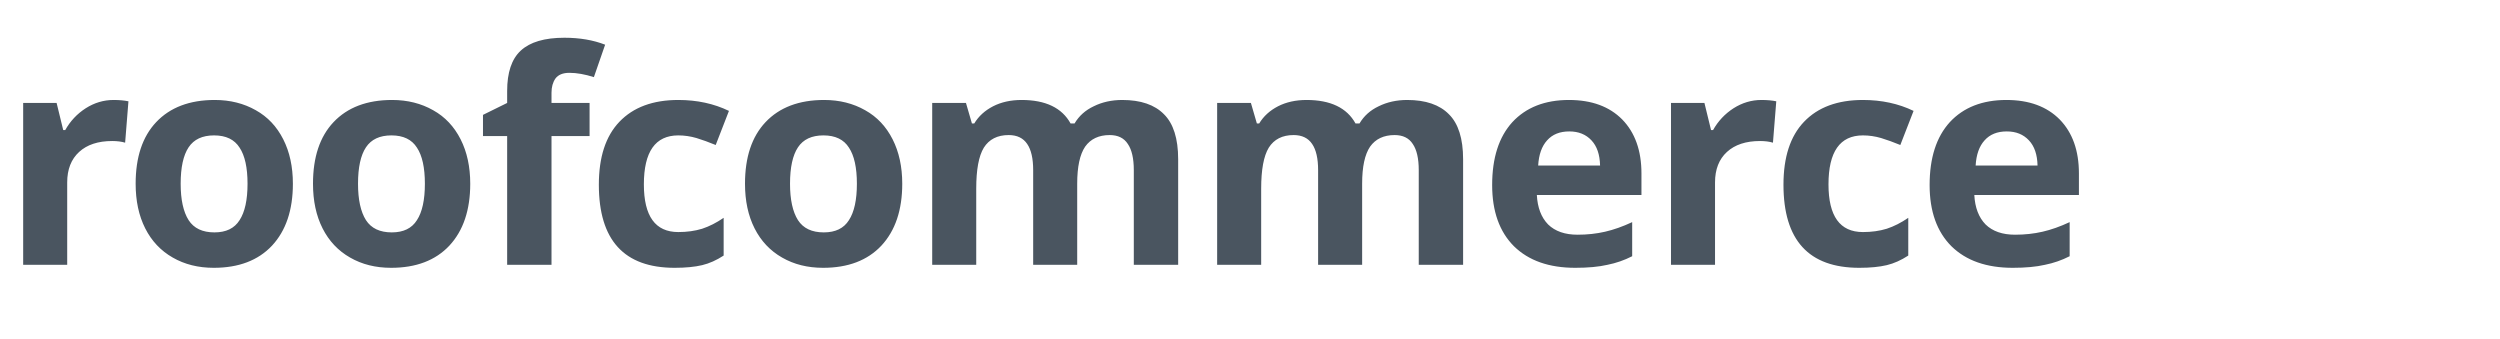
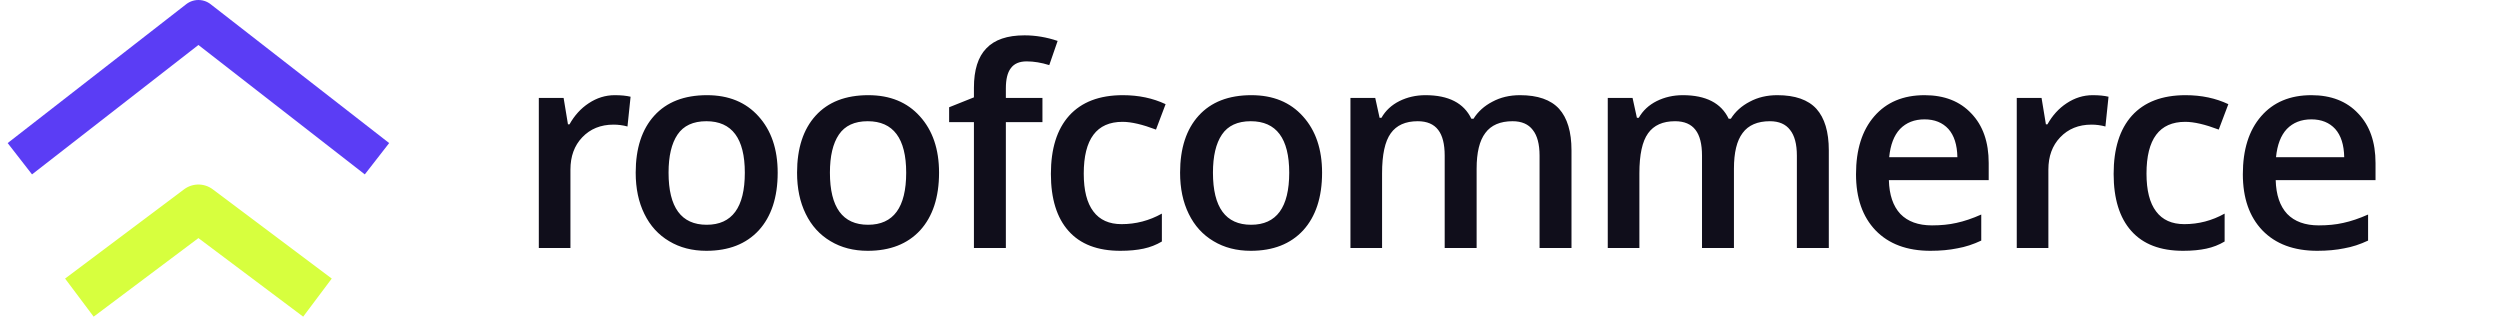
- <svg xmlns="http://www.w3.org/2000/svg" width="118" height="16" viewBox="0 0 118 16" role="img" aria-label="roofcommerce">
-   <text x="0" y="12.5" font-family="'Open Sans', Arial, Helvetica, sans-serif" font-size="14" font-weight="700" letter-spacing="-0.3" fill="#4a5560">roofcommerce</text>
+ <svg xmlns="http://www.w3.org/2000/svg" width="126" height="16" viewBox="0 0 126 16" role="img" aria-label="roofcommerce">
+   <path d="M1 8L10 1L19 8" stroke="#5B3DF5" stroke-width="2" stroke-linejoin="round" fill="none" />
+   <path d="M4 15L10 10.5L16 15" stroke="#D7FF3E" stroke-width="2.4" stroke-linejoin="round" fill="none" />
+   <text x="26" y="12.5" font-family="-apple-system, BlinkMacSystemFont, 'Segoe UI', 'Open Sans', Arial, sans-serif" font-size="14" font-weight="600" letter-spacing="-0.42" fill="#100E1B">roofcommerce</text>
</svg>
